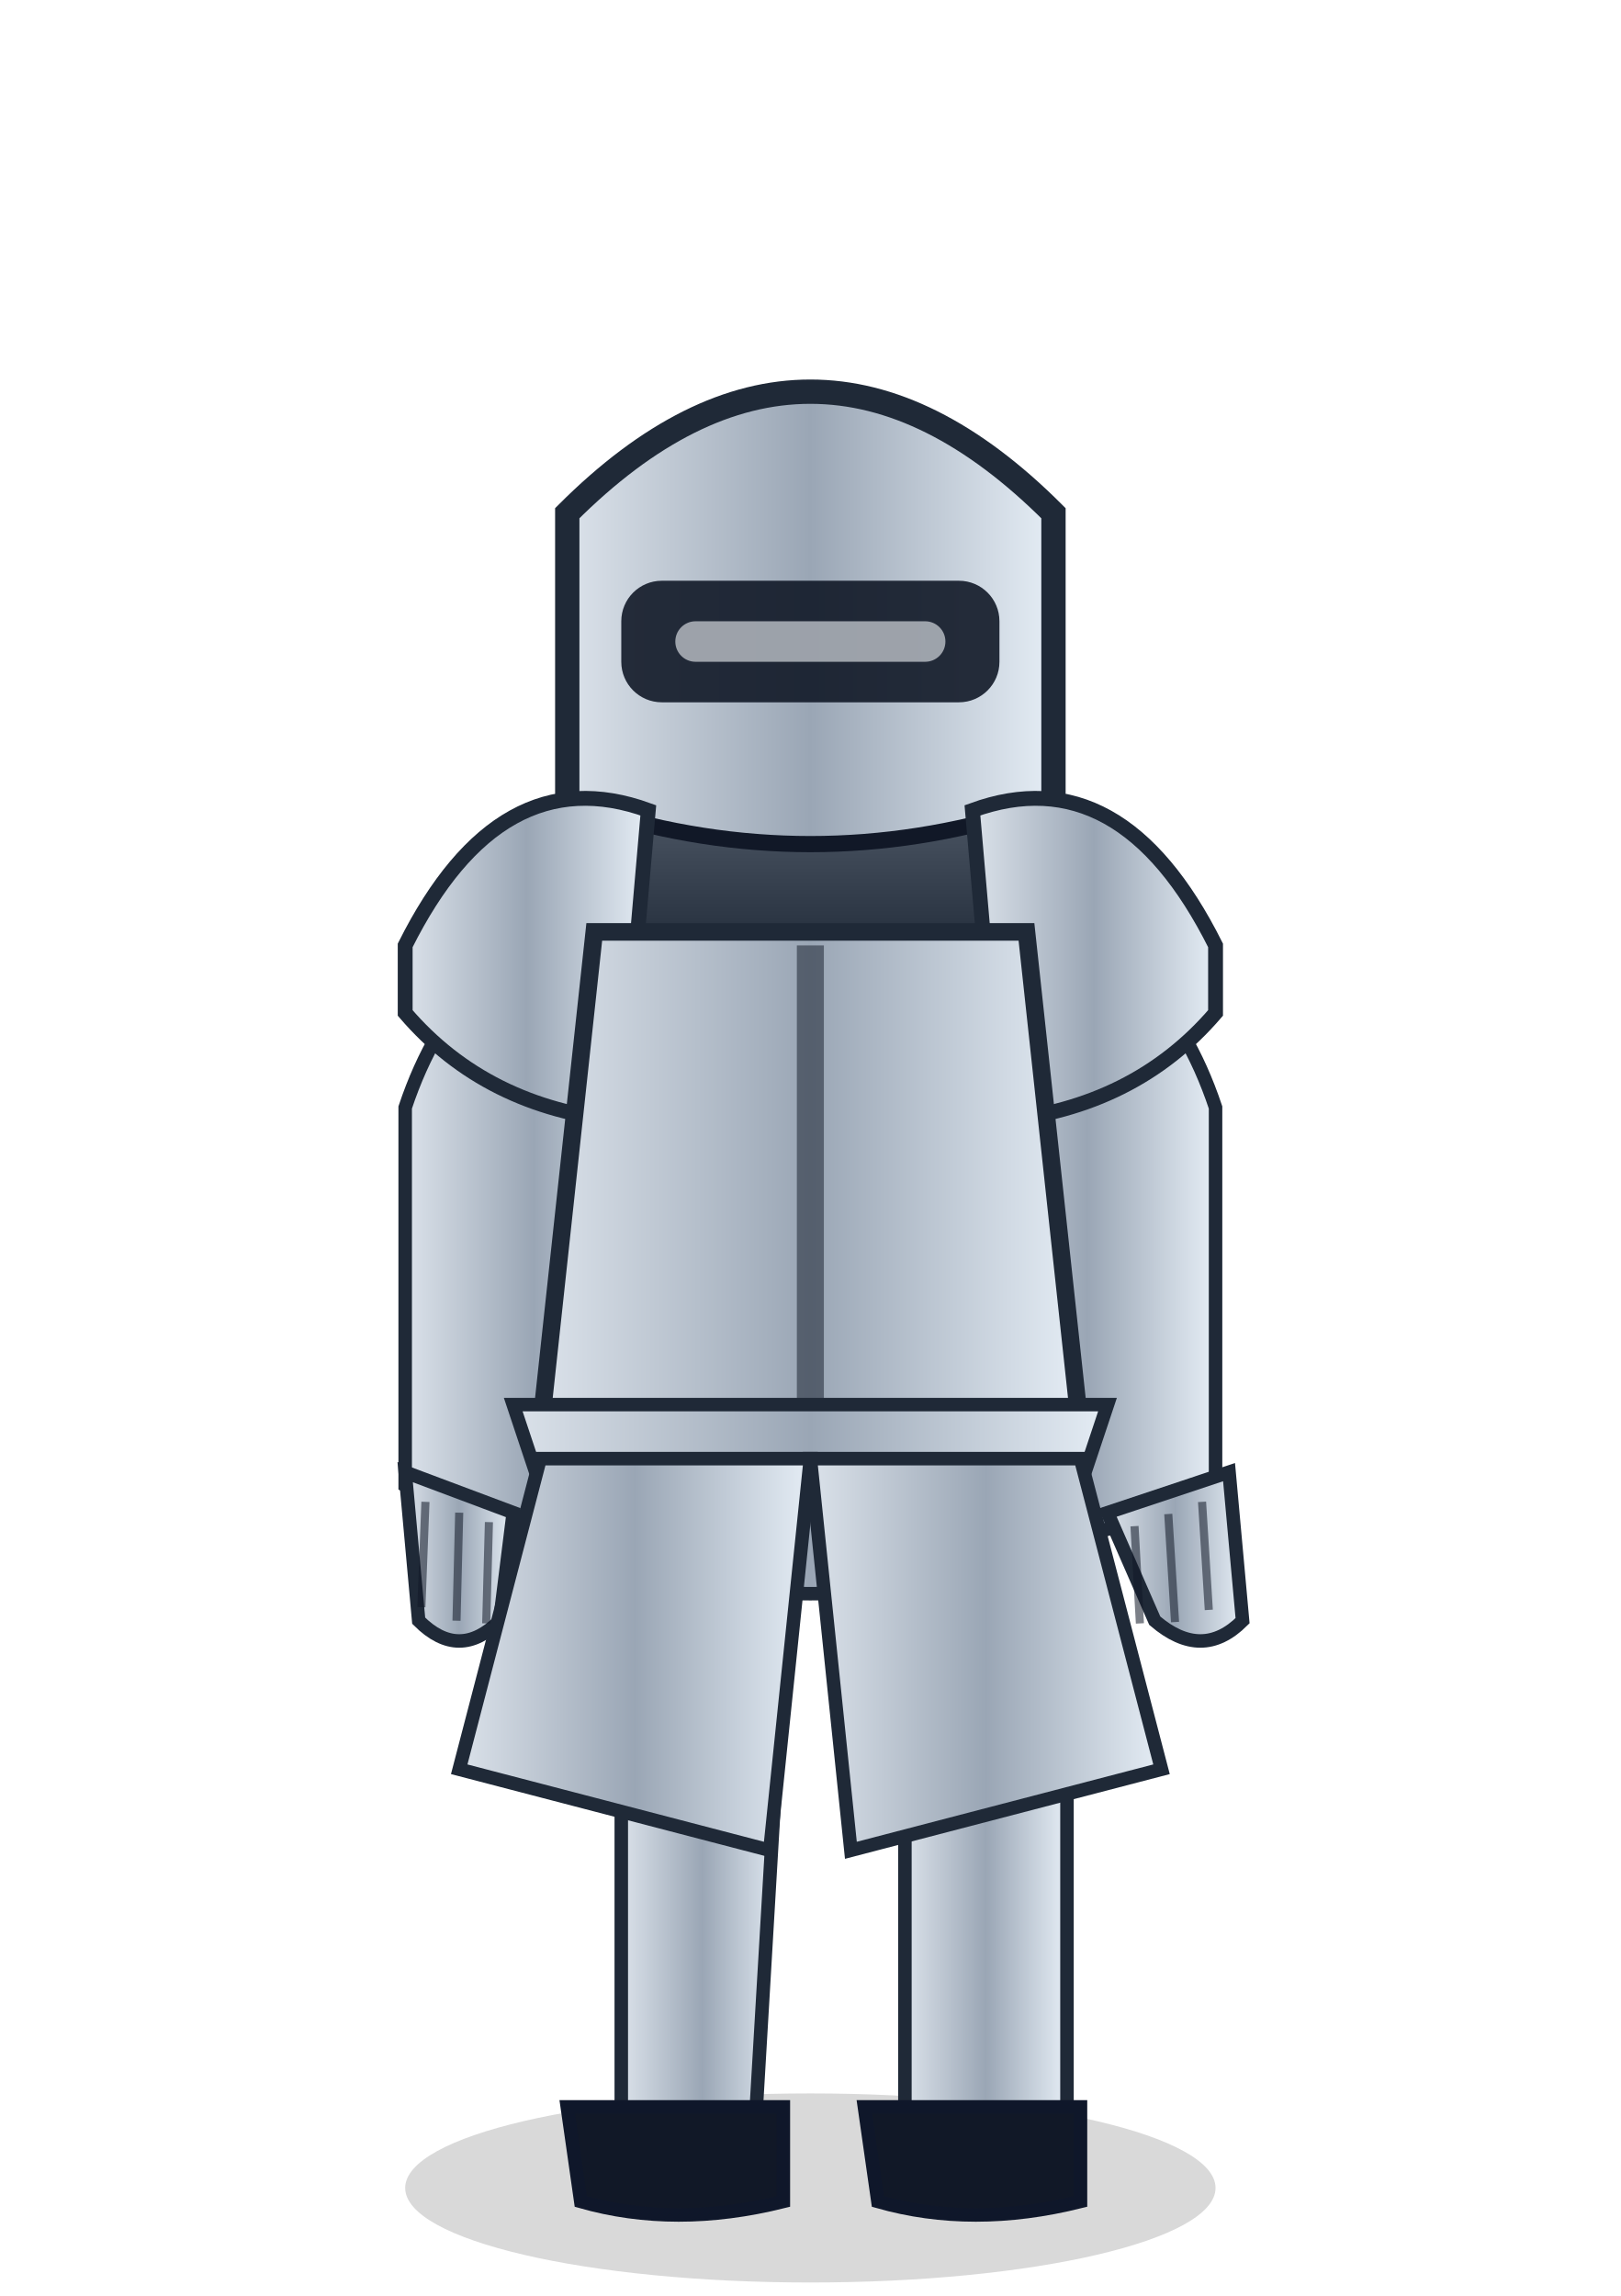
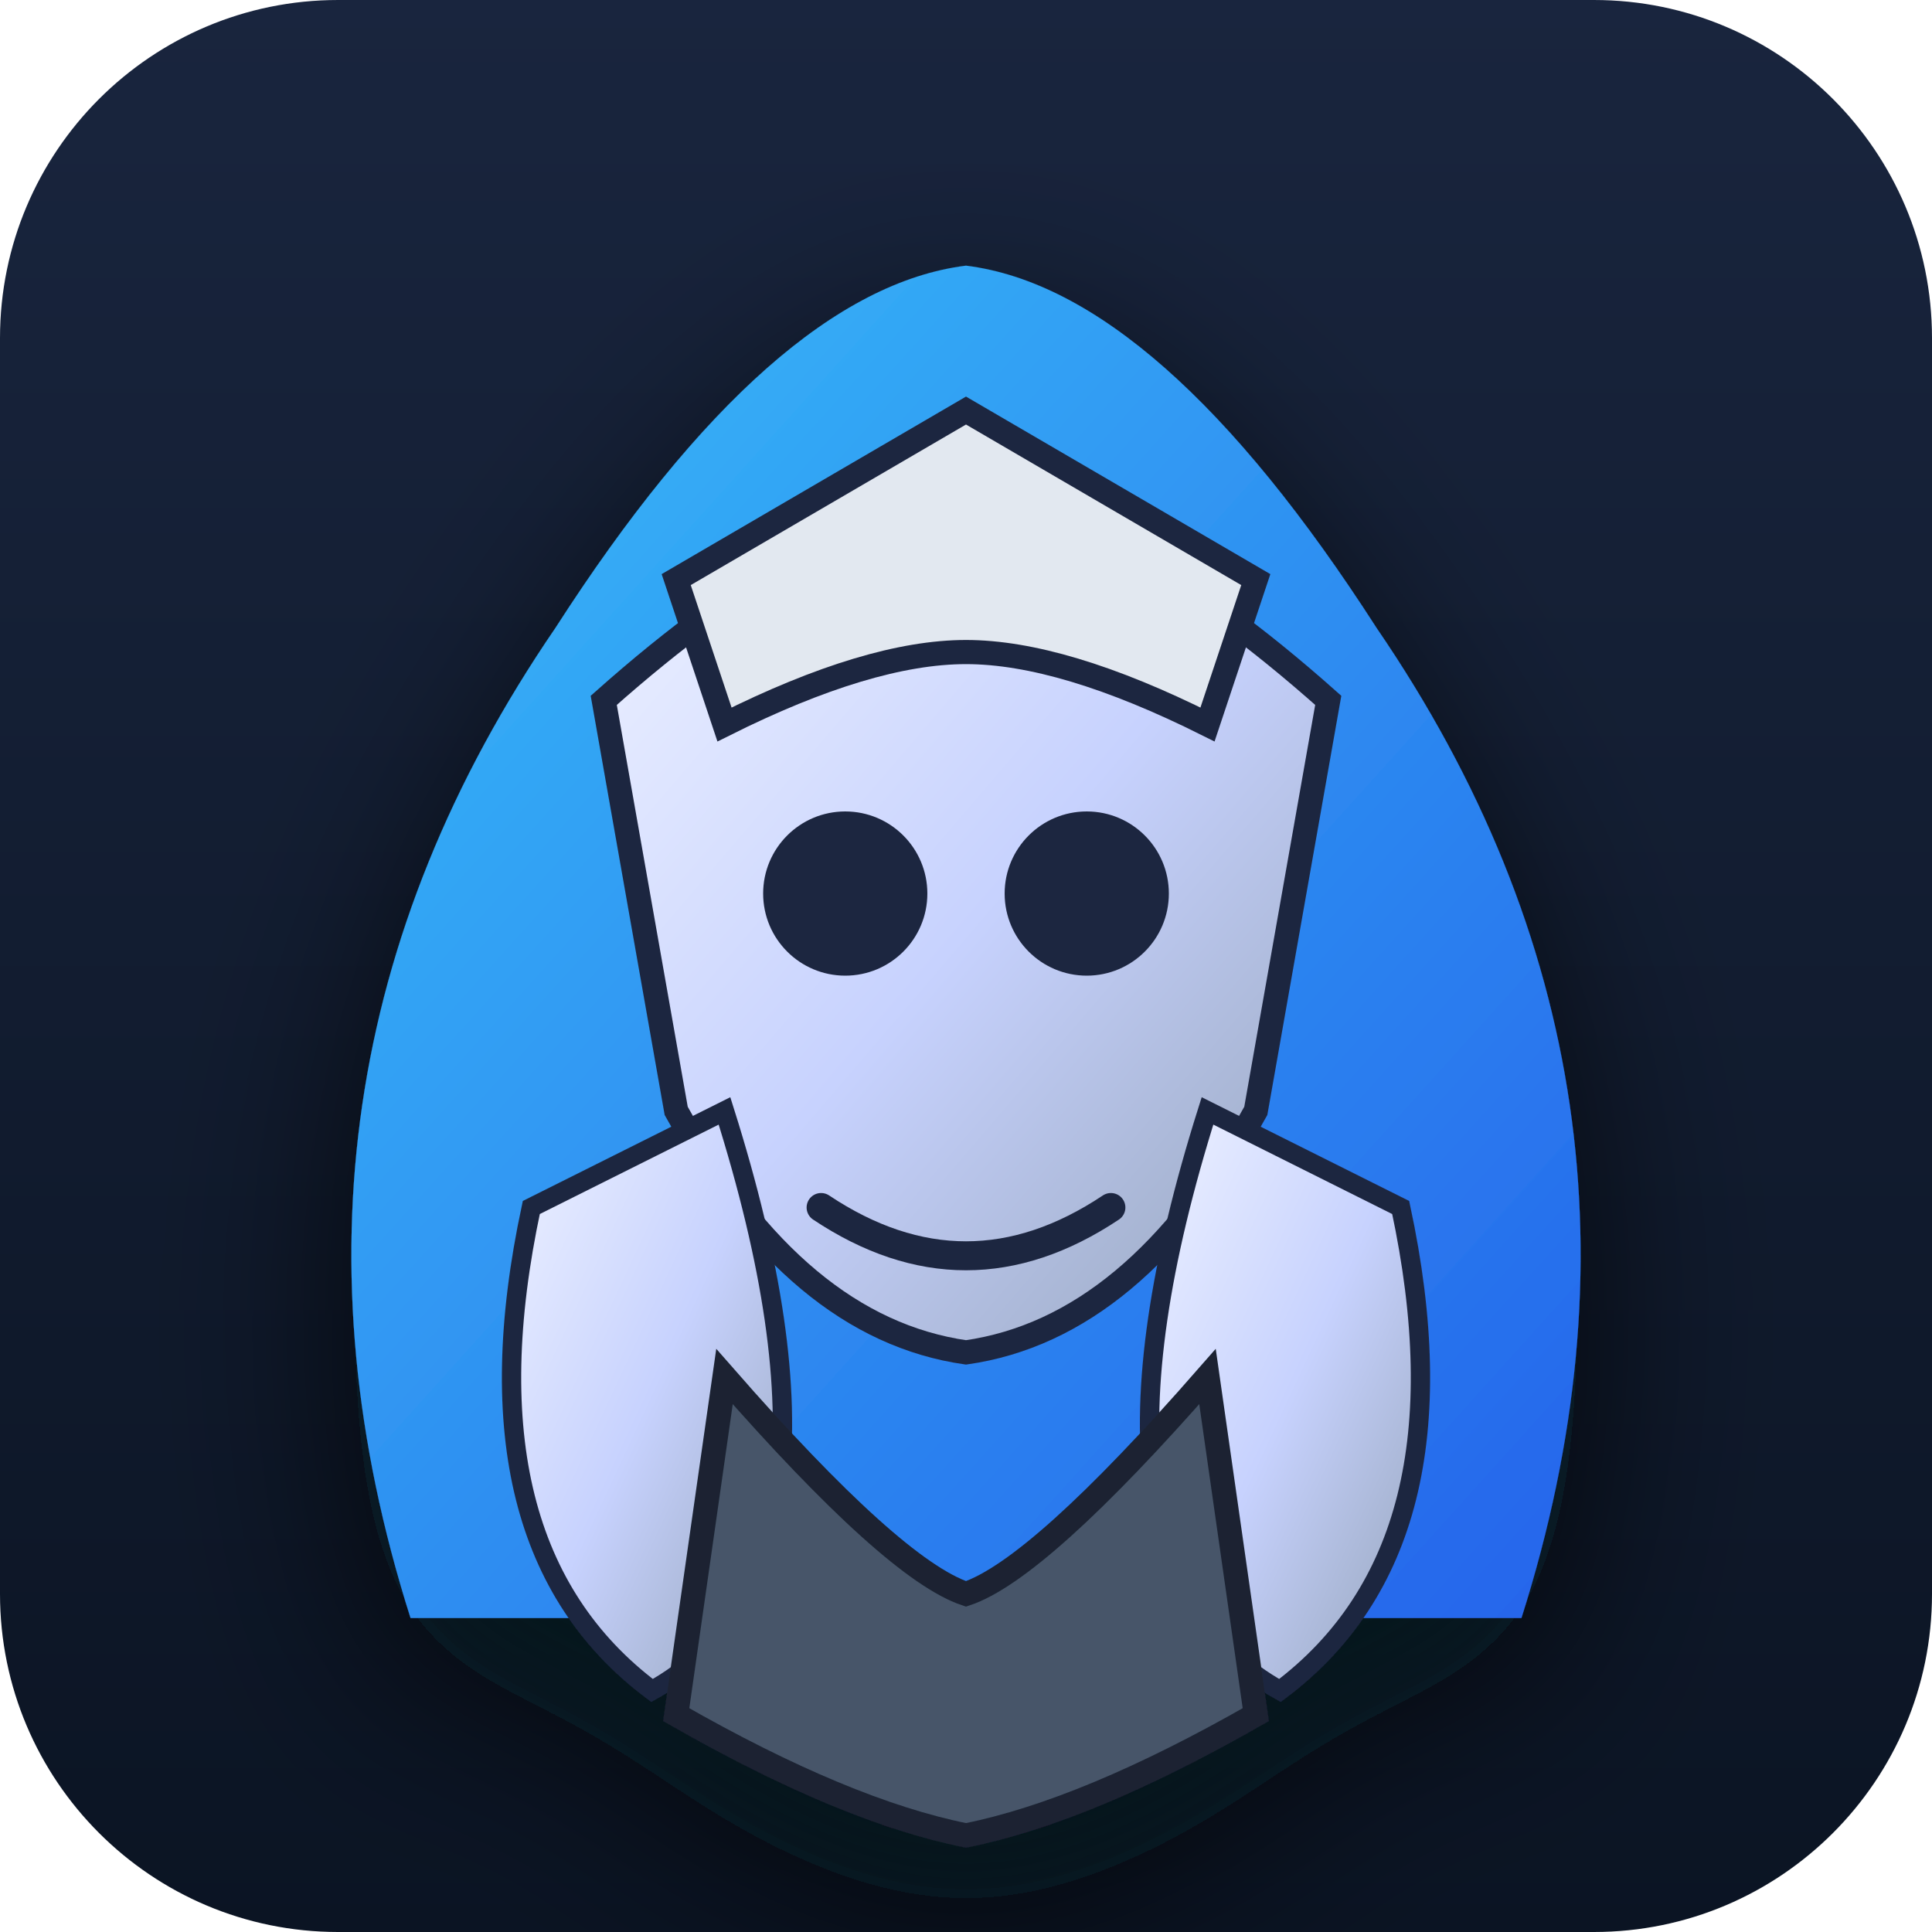
- <svg xmlns="http://www.w3.org/2000/svg" viewBox="0 0 120 170">
+ <svg xmlns="http://www.w3.org/2000/svg" viewBox="0 0 160 160" role="img" aria-labelledby="title desc">
  <defs>
-     <linearGradient id="steel" x1="0%" y1="0%" x2="100%" y2="0%">
-       <stop offset="0%" stop-color="#dbe2ea" />
-       <stop offset="50%" stop-color="#9aa6b5" />
-       <stop offset="100%" stop-color="#e5edf5" />
+     <linearGradient id="ki-bg" x1="0%" y1="0%" x2="0%" y2="100%">
+       <stop offset="0%" stop-color="#19253e" />
+       <stop offset="100%" stop-color="#0b1423" />
    </linearGradient>
-     <linearGradient id="darkSteel" x1="0%" y1="0%" x2="0%" y2="100%">
-       <stop offset="0%" stop-color="#4b5563" />
-       <stop offset="100%" stop-color="#1f2937" />
+     <linearGradient id="ki-armor" x1="0%" y1="0%" x2="100%" y2="100%">
+       <stop offset="0%" stop-color="#eef2ff" />
+       <stop offset="50%" stop-color="#c7d2fe" />
+       <stop offset="100%" stop-color="#94a3b8" />
    </linearGradient>
+     <linearGradient id="ki-cape" x1="0%" y1="0%" x2="100%" y2="100%">
+       <stop offset="0%" stop-color="#38bdf8" />
+       <stop offset="100%" stop-color="#2563eb" />
+     </linearGradient>
+     <filter id="ki-shadow" x="-20%" y="-20%" width="140%" height="140%">
+       <feDropShadow dx="0" dy="6" stdDeviation="8" flood-color="#060b18" flood-opacity="0.75" />
+     </filter>
  </defs>
-   <ellipse cx="60" cy="162" rx="30" ry="7" fill="rgba(0,0,0,0.15)" />
-   <path d="M46 122 L58 122 L56 156 Q51 158 46 156 Z" fill="url(#steel)" stroke="#1f2937" stroke-width="1" />
-   <path d="M67 122 L79 122 L79 156 Q74 158 67 156 Z" fill="url(#steel)" stroke="#1f2937" stroke-width="1" />
-   <path d="M42 156 H58 V163 Q50 165 43 163 Z" fill="#111827" stroke="#0f172a" stroke-width="1" />
-   <path d="M64 156 H80 V163 Q72 165 65 163 Z" fill="#111827" stroke="#0f172a" stroke-width="1" />
-   <g id="arm-left">
-     <animateTransform attributeName="transform" type="rotate" values="0 40 75; 2 40 75; 0 40 75; -1 40 75; 0 40 75" dur="3.4s" repeatCount="indefinite" />
-     <path d="M30 82 Q34 70 45 67 L49 82 L42 114 Q35 113 30 110 Z" fill="url(#steel)" stroke="#1f2937" stroke-width="1" />
-     <path d="M30 109 L38 112 L37 120 Q34 123 31 120 Z" fill="url(#steel)" stroke="#1f2937" stroke-width="1" />
-     <path d="M31.5 111.2 L31.2 119" stroke="rgba(17,24,39,0.55)" stroke-width="0.6" />
-     <path d="M34 112 L33.8 120" stroke="rgba(17,24,39,0.55)" stroke-width="0.6" />
-     <path d="M36.2 112.7 L36 120.2" stroke="rgba(17,24,39,0.55)" stroke-width="0.6" />
-   </g>
-   <g id="arm-right">
-     <animateTransform attributeName="transform" type="rotate" values="0 80 75; -2 80 75; 0 80 75; 1 80 75; 0 80 75" dur="3.4s" repeatCount="indefinite" />
-     <path d="M90 82 Q86 70 75 67 L71 82 L78 114 Q85 113 90 110 Z" fill="url(#steel)" stroke="#1f2937" stroke-width="1" />
-     <path d="M82 112 L91 109 L92 120 Q89 123 85.5 120 Z" fill="url(#steel)" stroke="#1f2937" stroke-width="1" />
-     <path d="M84 113 L84.4 120.2" stroke="rgba(17,24,39,0.55)" stroke-width="0.6" />
-     <path d="M86.5 112.1 L87 120.1" stroke="rgba(17,24,39,0.55)" stroke-width="0.6" />
-     <path d="M89 111.2 L89.5 119.2" stroke="rgba(17,24,39,0.55)" stroke-width="0.6" />
-   </g>
-   <g id="breath">
-     <animateTransform attributeName="transform" type="translate" values="0 0; 0 -2.4; 0 0" dur="4.2s" repeatCount="indefinite" />
-     <path d="M42 38 Q60 20 78 38 V60 Q60 66 42 60 Z" fill="url(#steel)" stroke="#1f2937" stroke-width="1.8" />
-     <g>
-       <animateTransform attributeName="transform" type="translate" values="0 0; 0 0; 2 0; 2 0; 0 0; 0 0" keyTimes="0;0.5;0.533;0.866;0.9;1" dur="30s" repeatCount="indefinite" calcMode="spline" keySplines="                           0.4 0 0.2 1;                           0.4 0 0.2 1;                           0 0 1 1;                           0.4 0 0.2 1;                           0 0 1 1" />
-       <rect x="46" y="43" width="28" height="9" rx="3" fill="#111827" opacity="0.9" />
-       <rect x="50" y="46" width="20" height="3" rx="1.5" fill="#d1d5db" opacity="0.7">
-         <animate attributeName="x" values="50;50;60;60;50;50" keyTimes="0;0.5;0.533;0.866;0.9;1" dur="30s" repeatCount="indefinite" calcMode="spline" keySplines="                    0.4 0 0.2 1;                    0.4 0 0.2 1;                    0 0 1 1;                    0.4 0 0.2 1;                    0 0 1 1" />
-         <animate attributeName="width" values="20;20;10;10;20;20" keyTimes="0;0.5;0.533;0.866;0.9;1" dur="30s" repeatCount="indefinite" calcMode="spline" keySplines="                    0.4 0 0.2 1;                    0.4 0 0.2 1;                    0 0 1 1;                    0.4 0 0.2 1;                    0 0 1 1" />
-       </rect>
-     </g>
-     <path d="M44 60 Q60 65 76 60 L78 69 Q60 74 42 69 Z" fill="url(#darkSteel)" stroke="#111827" stroke-width="1.2" />
-     <path d="M30 70 Q37 56 48 60 L46 83 Q36 82 30 75 Z" fill="url(#steel)" stroke="#1f2937" stroke-width="1.1" />
-     <path d="M90 70 Q83 56 72 60 L74 83 Q84 82 90 75 Z" fill="url(#steel)" stroke="#1f2937" stroke-width="1.1" />
-     <path d="M44 69 L76 69 L80 106 Q60 114 40 106 Z" fill="url(#steel)" stroke="#1f2937" stroke-width="1.3" />
-     <path d="M60 70 V110" stroke="rgba(17,24,39,0.5)" stroke-width="2" />
-     <path d="M38 104 H82 L78 116 Q60 120 42 116 Z" fill="url(#steel)" stroke="#1f2937" stroke-width="1" />
-     <path d="M40 108 H60 L57 137 L34 131 Z" fill="url(#steel)" stroke="#1f2937" stroke-width="1" />
-     <path d="M80 108 H60 L63 137 L86 131 Z" fill="url(#steel)" stroke="#1f2937" stroke-width="1" />
+   <rect width="160" height="160" rx="28" fill="url(#ki-bg)" />
+   <g filter="url(#ki-shadow)">
+     <path d="M34 134 Q20 90 46 52 Q64 24 80 22 Q96 24 114 52 Q140 90 126 134" fill="url(#ki-cape)" />
+     <path d="M50 58 Q68 42 80 42 Q92 42 110 58 L104 92 Q94 110 80 112 Q66 110 56 92 Z" fill="url(#ki-armor)" stroke="#1f2741" stroke-width="2" />
+     <path d="M60 92 Q72 130 54 140 Q38 128 44 100 Z" fill="url(#ki-armor)" stroke="#1f2741" stroke-width="1.6" />
+     <path d="M100 92 Q88 130 106 140 Q122 128 116 100 Z" fill="url(#ki-armor)" stroke="#1f2741" stroke-width="1.6" />
+     <path d="M60 114 Q74 130 80 132 Q86 130 100 114 L104 142 Q90 150 80 152 Q70 150 56 142 Z" fill="#475569" stroke="#1b2433" stroke-width="2" />
+     <path d="M56 48 L80 34 L104 48 L100 60 Q88 54 80 54 Q72 54 60 60 Z" fill="#e2e8f0" stroke="#1f2741" stroke-width="2" />
+     <circle cx="70" cy="74" r="6.8" fill="#1f2741" />
+     <circle cx="90" cy="74" r="6.8" fill="#1f2741" />
+     <path d="M68 100 Q80 108 92 100" fill="none" stroke="#1f2741" stroke-width="2.4" stroke-linecap="round" />
  </g>
</svg>
